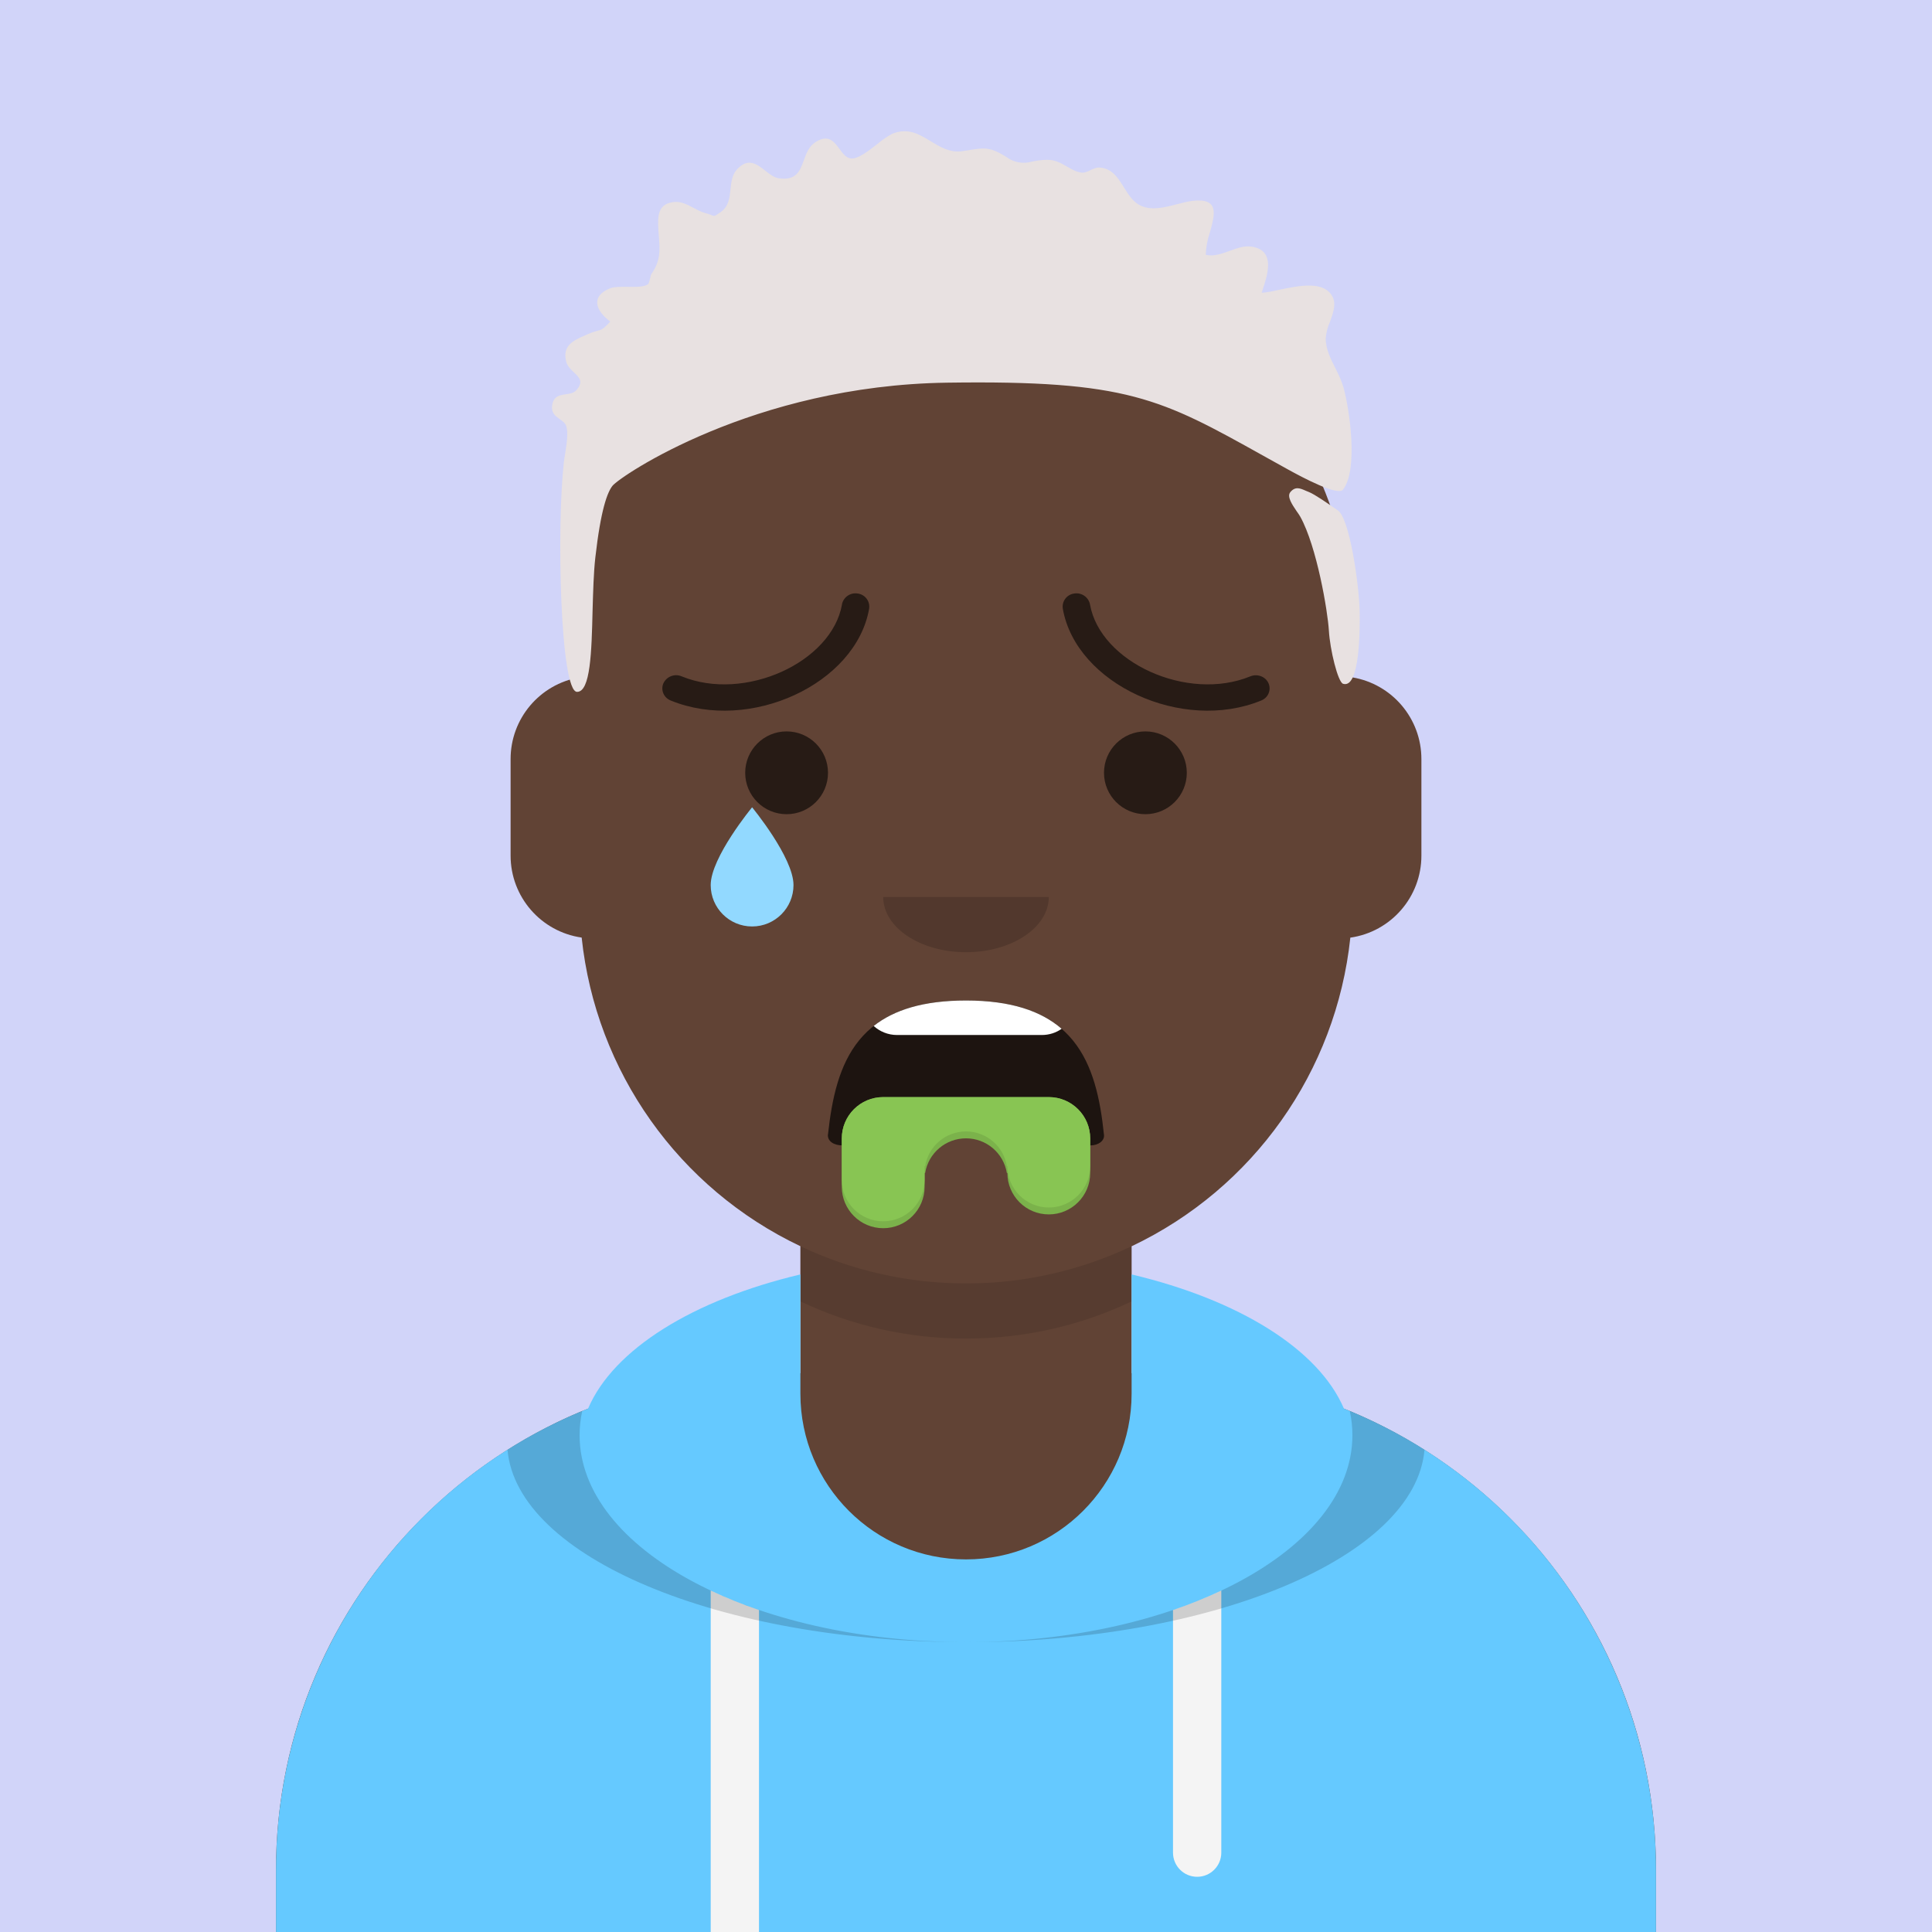
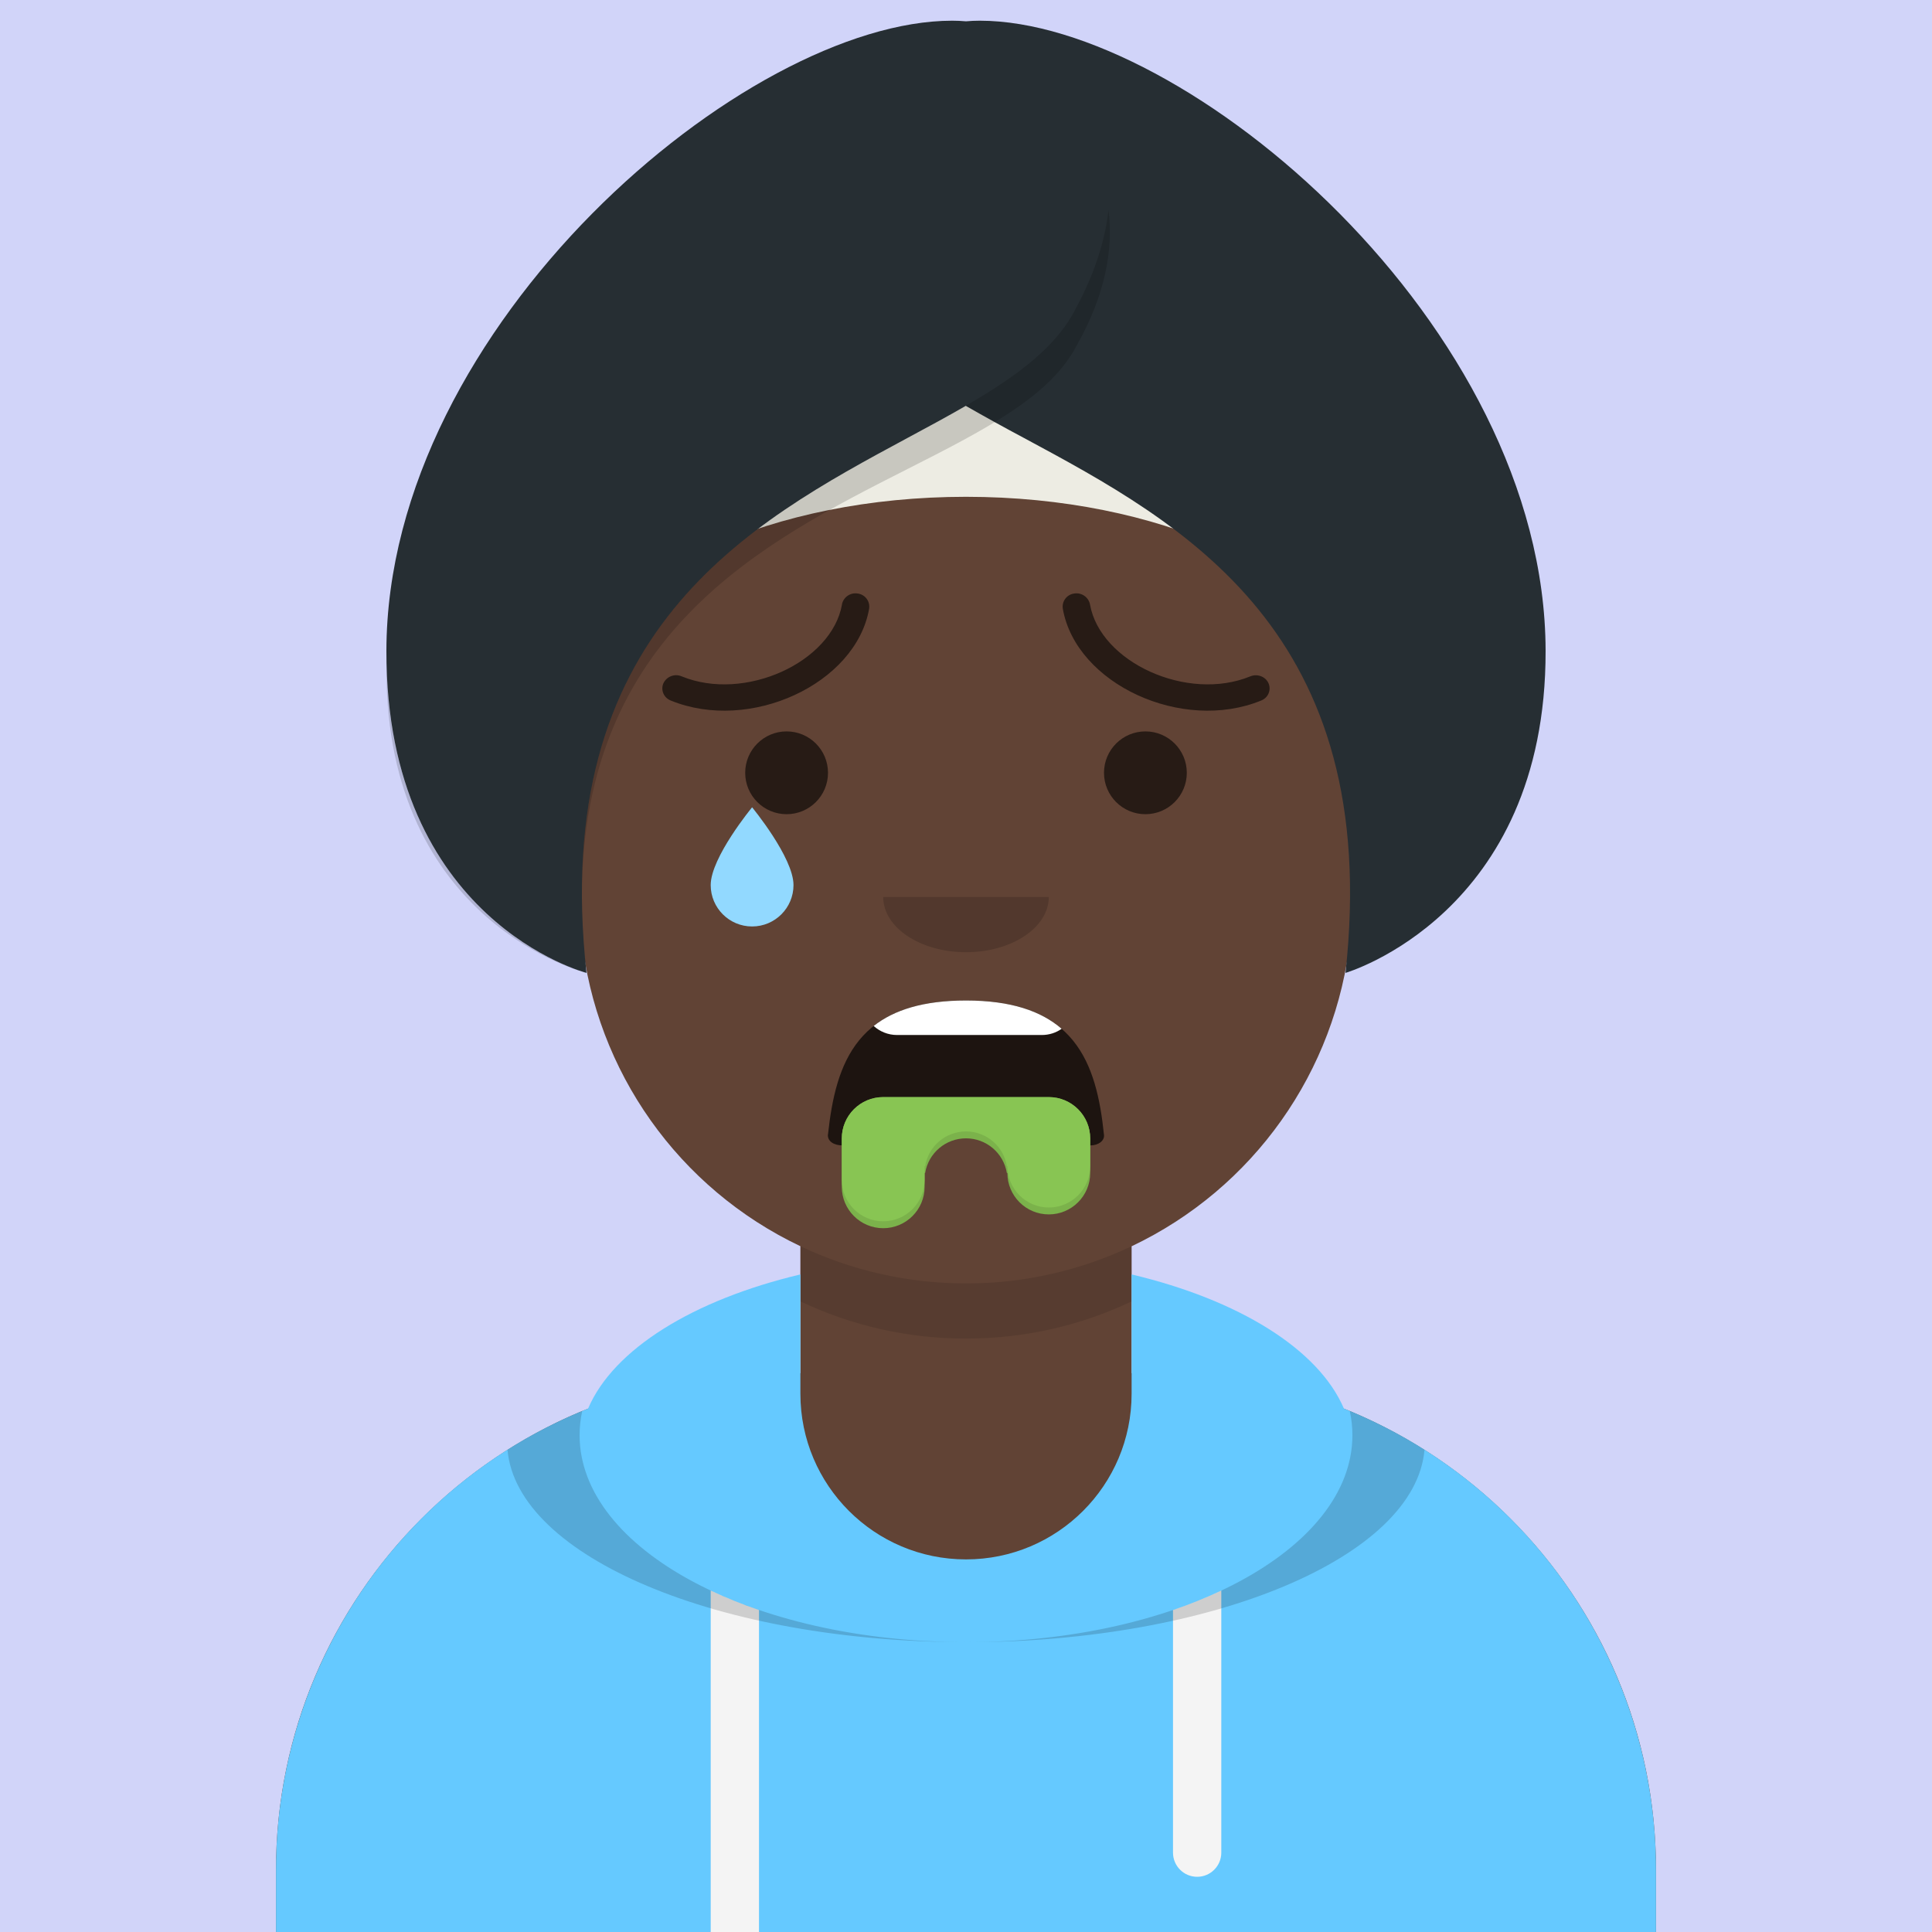
<svg xmlns="http://www.w3.org/2000/svg" viewBox="0 0 280 280" fill="none" shape-rendering="auto">
  <mask id="viewboxMask">
    <rect width="280" height="280" rx="0" ry="0" x="0" y="0" fill="#fff" />
  </mask>
  <g mask="url(#viewboxMask)">
    <rect fill="#d1d4f9" width="280" height="280" x="0" y="0" />
    <g transform="translate(8)">
      <path d="M132 36a56 56 0 0 0-56 56v6.17A12 12 0 0 0 66 110v14a12 12 0 0 0 10.3 11.88 56.04 56.04 0 0 0 31.7 44.73v18.4h-4a72 72 0 0 0-72 72v9h200v-9a72 72 0 0 0-72-72h-4v-18.39a56.04 56.04 0 0 0 31.7-44.73A12 12 0 0 0 198 124v-14a12 12 0 0 0-10-11.83V92a56 56 0 0 0-56-56Z" fill="#614335" />
      <path d="M108 180.61v8a55.79 55.79 0 0 0 24 5.39c8.59 0 16.73-1.93 24-5.39v-8a55.79 55.79 0 0 1-24 5.39 55.79 55.79 0 0 1-24-5.39Z" fill="#000" fill-opacity=".1" />
      <g transform="translate(0 170)">
        <path d="M108 14.7c-15.52 3.68-27.1 10.83-30.77 19.44A72.02 72.02 0 0 0 32 101v9h200v-9a72.02 72.02 0 0 0-45.23-66.86C183.1 25.53 171.52 18.38 156 14.7V32a24 24 0 1 1-48 0V14.7Z" fill="#65c9ff" />
        <path d="M102 63.34a67.1 67.1 0 0 1-7-2.82V110h7V63.34ZM162 63.34a67.04 67.04 0 0 0 7-2.82V98.5a3.5 3.5 0 1 1-7 0V63.34Z" fill="#F4F4F4" />
        <path d="M187.62 34.49a71.79 71.79 0 0 1 10.83 5.63C197.11 55.62 167.87 68 132 68c30.93 0 56-13.43 56-30 0-1.19-.13-2.36-.38-3.51ZM76.38 34.49a16.48 16.48 0 0 0-.38 3.5c0 16.58 25.07 30 56 30-35.87 0-65.1-12.38-66.45-27.88a71.79 71.79 0 0 1 10.83-5.63Z" fill="#000" fill-opacity=".16" />
      </g>
      <g transform="translate(78 134)">
        <path fill-rule="evenodd" clip-rule="evenodd" d="M34 30.4C35.14 19.9 38.24 11 54 11c15.76 0 18.92 8.96 20 19.5.08.84-.83 1.5-1.96 1.5-6.69 0-9.37-1.5-18.05-1.5-8.7 0-13.24 1.5-17.9 1.5-1.15 0-2.2-.55-2.1-1.6Z" fill="#000" fill-opacity=".7" />
        <path d="M67.86 15.1c-.8.57-1.8.9-2.86.9H44c-1.3 0-2.49-.5-3.38-1.31C43.56 12.38 47.8 11 54 11c6.54 0 10.9 1.54 13.86 4.1Z" fill="#fff" />
        <path d="M42 25a6 6 0 0 0-6 6v7a6 6 0 0 0 12 0v-2h.08a6 6 0 0 1 11.84 0H60a6 6 0 0 0 12 0v-5a6 6 0 0 0-6-6H42Z" fill="#7BB24B" />
        <path d="M72 31a6 6 0 0 0-6-6H42a6 6 0 0 0-6 6v6a6 6 0 0 0 12 0v-2h.08a6 6 0 0 1 11.84 0H60a6 6 0 0 0 12 0v-4Z" fill="#88C553" />
      </g>
      <g transform="translate(104 122)">
        <path fill-rule="evenodd" clip-rule="evenodd" d="M16 8c0 4.42 5.37 8 12 8s12-3.58 12-8" fill="#000" fill-opacity=".16" />
      </g>
      <g transform="translate(76 90)">
        <path d="M25 27s-6 7.27-6 11.27a6 6 0 1 0 12 0c0-4-6-11.27-6-11.27Z" fill="#92D9FF" />
        <path d="M36 22a6 6 0 1 1-12 0 6 6 0 0 1 12 0ZM88 22a6 6 0 1 1-12 0 6 6 0 0 1 12 0Z" fill="#000" fill-opacity=".6" />
      </g>
      <g transform="translate(76 82)">
        <path d="M38.03 5.6c-1.48 8.38-14.1 14.17-23.24 10.42a2.04 2.04 0 0 0-2.64 1c-.43.97.04 2.1 1.05 2.5 11.45 4.7 26.84-2.37 28.76-13.3a1.92 1.92 0 0 0-1.64-2.2 2 2 0 0 0-2.3 1.57ZM73.97 5.6c1.48 8.38 14.1 14.17 23.24 10.42 1.02-.41 2.2.03 2.63 1 .43.97-.04 2.1-1.05 2.5-11.44 4.7-26.84-2.37-28.76-13.3a1.92 1.92 0 0 1 1.64-2.2 2 2 0 0 1 2.3 1.57Z" fill="#000" fill-opacity=".6" />
      </g>
      <g transform="translate(-1)">
-         <g fill="#e8e1e1">
-           <path d="M187.7 56.12c.9 3.25 2.17 11.95-.06 14.84-.75.96-5.84-1.74-7.97-2.92l-3.53-1.96c-14.92-8.32-19.74-11-45.9-10.62-28.11.4-47.37 13.58-48.46 14.93-.75.93-1.71 3.44-2.5 10.41-.25 2.2-.32 4.97-.4 7.71-.14 5.94-.3 11.77-2.25 11.76-2.44-.01-2.97-23.78-1.92-33.21.04-.36.1-.78.18-1.23.23-1.4.5-3.13.16-4.11-.16-.44-.54-.7-.94-.99-.62-.43-1.26-.88-1.08-2.03.21-1.31 1.1-1.43 1.97-1.56.57-.08 1.13-.16 1.5-.56 1.13-1.23.46-1.87-.31-2.6-.46-.43-.95-.9-1.12-1.53-.63-2.36 1.03-3.1 2.69-3.83l.38-.17c.69-.3 1.1-.42 1.42-.5.6-.15.85-.21 1.89-1.35-2.14-1.56-2.9-3.69.01-4.83.56-.22 1.52-.2 2.5-.2 1.2.02 2.4.03 2.94-.37.15-.11.24-.53.33-.9.06-.27.11-.5.18-.6 1.35-1.93 1.23-3.4 1.08-5.4l-.07-.92c-.13-2.04-.11-3.9 2.33-4.11 1-.08 1.9.4 2.77.86.54.29 1.08.58 1.64.73.87.23 1.1.43 1.32.43.19 0 .37-.15.96-.55 1.18-.82 1.3-2.05 1.43-3.3.11-1.08.22-2.18 1.04-3 1.58-1.6 2.8-.64 4 .3.64.5 1.28 1 1.96 1.1 2.55.36 3.06-1.06 3.62-2.59.36-1 .74-2.06 1.74-2.68 1.83-1.15 2.64-.05 3.43 1.01.5.68.98 1.33 1.7 1.39 1.01.08 2.52-1.1 3.85-2.14a11.6 11.6 0 0 1 2.1-1.44c2.27-.93 3.91.07 5.58 1.08 1.4.85 2.83 1.72 4.65 1.43l.83-.13c2.24-.37 3.11-.51 5.45.96a4.2 4.2 0 0 0 3.74.69c.6-.12 1.3-.25 2.26-.26 1.1 0 1.98.5 2.83.99.7.4 1.36.79 2.13.87.42.04.84-.16 1.26-.36.42-.2.84-.4 1.3-.38 1.83.11 2.69 1.5 3.55 2.88.67 1.08 1.34 2.15 2.46 2.66 1.62.72 3.44.24 5.17-.21.79-.2 1.55-.4 2.28-.5 3.96-.46 3.27 1.97 2.55 4.56a11.1 11.1 0 0 0-.6 3.26c1.15.27 2.3-.15 3.46-.57 1.1-.4 2.18-.8 3.27-.6 3.4.58 2.25 4.02 1.44 6.45l-.08.21c.64 0 1.54-.2 2.56-.42 2.86-.6 6.61-1.41 7.78 1.13.47 1.05 0 2.31-.44 3.54a7.17 7.17 0 0 0-.61 2.41c.02 1.53.7 2.9 1.4 4.27.45.91.9 1.82 1.17 2.78Z" />
-           <path d="m186.36 73.6.47.33c1.76.99 3.15 10.9 3.22 14.69.04 2.34.08 11.25-2.4 10.48-.75-.23-1.9-4.95-2.06-7.72-.16-2.76-1.74-12.16-4.14-16.49-.13-.23-.32-.51-.53-.8-.65-.96-1.44-2.12-.92-2.76.72-.88 1.43-.57 2.26-.2l.44.18c.87.35 2.77 1.68 3.66 2.3Z" />
-         </g>
+         <path d="M190.47 97.5c1-2.4 1.53-4.92 1.53-7.5 0-18.23-26.41-33-59-33-32.58 0-59 14.77-59 33 0 2.58.53 5.1 1.53 7.5C81.6 82.89 105.03 72 133 72s51.4 10.89 57.47 25.5Z" fill="#EDECE3" />
+         <path d="M49 94.32C48.93 133.5 78 141 78 141c-5.44-49.55 23.54-65.15 46.53-77.53 2.94-1.58 5.78-3.11 8.44-4.65a309.5 309.5 0 0 0 8.48 4.68C164.43 75.87 193.42 91.48 188 141c0 0 29.07-8.46 29-46.68C216.92 47.15 164.85 3 135 3c-.67 0-1.34.03-2 .09-.67-.06-1.33-.09-2-.09-29.93 0-81.92 44.15-82 91.32Z" fill="#262e33" />
+         <path d="M49.01 95.9c.7 37.8 29 45.1 29 45.1s-29.07-7.07-29-43.97l.01-1.13ZM77.33 129.68c.15-37.86 26.18-51.05 47.2-61.71 11-5.58 20.64-10.47 24.47-17.83 4.13-7.25 5.39-13.94 4.65-19.67-.5 4.37-1.98 9.1-4.65 14.07-3.83 7.82-13.47 13-24.47 18.93-21.14 11.38-47.35 25.49-47.2 66.21Z" fill="#000" fill-opacity=".16" />
      </g>
      <g transform="translate(49 72)" />
      <g transform="translate(62 42)" />
    </g>
  </g>
</svg>
